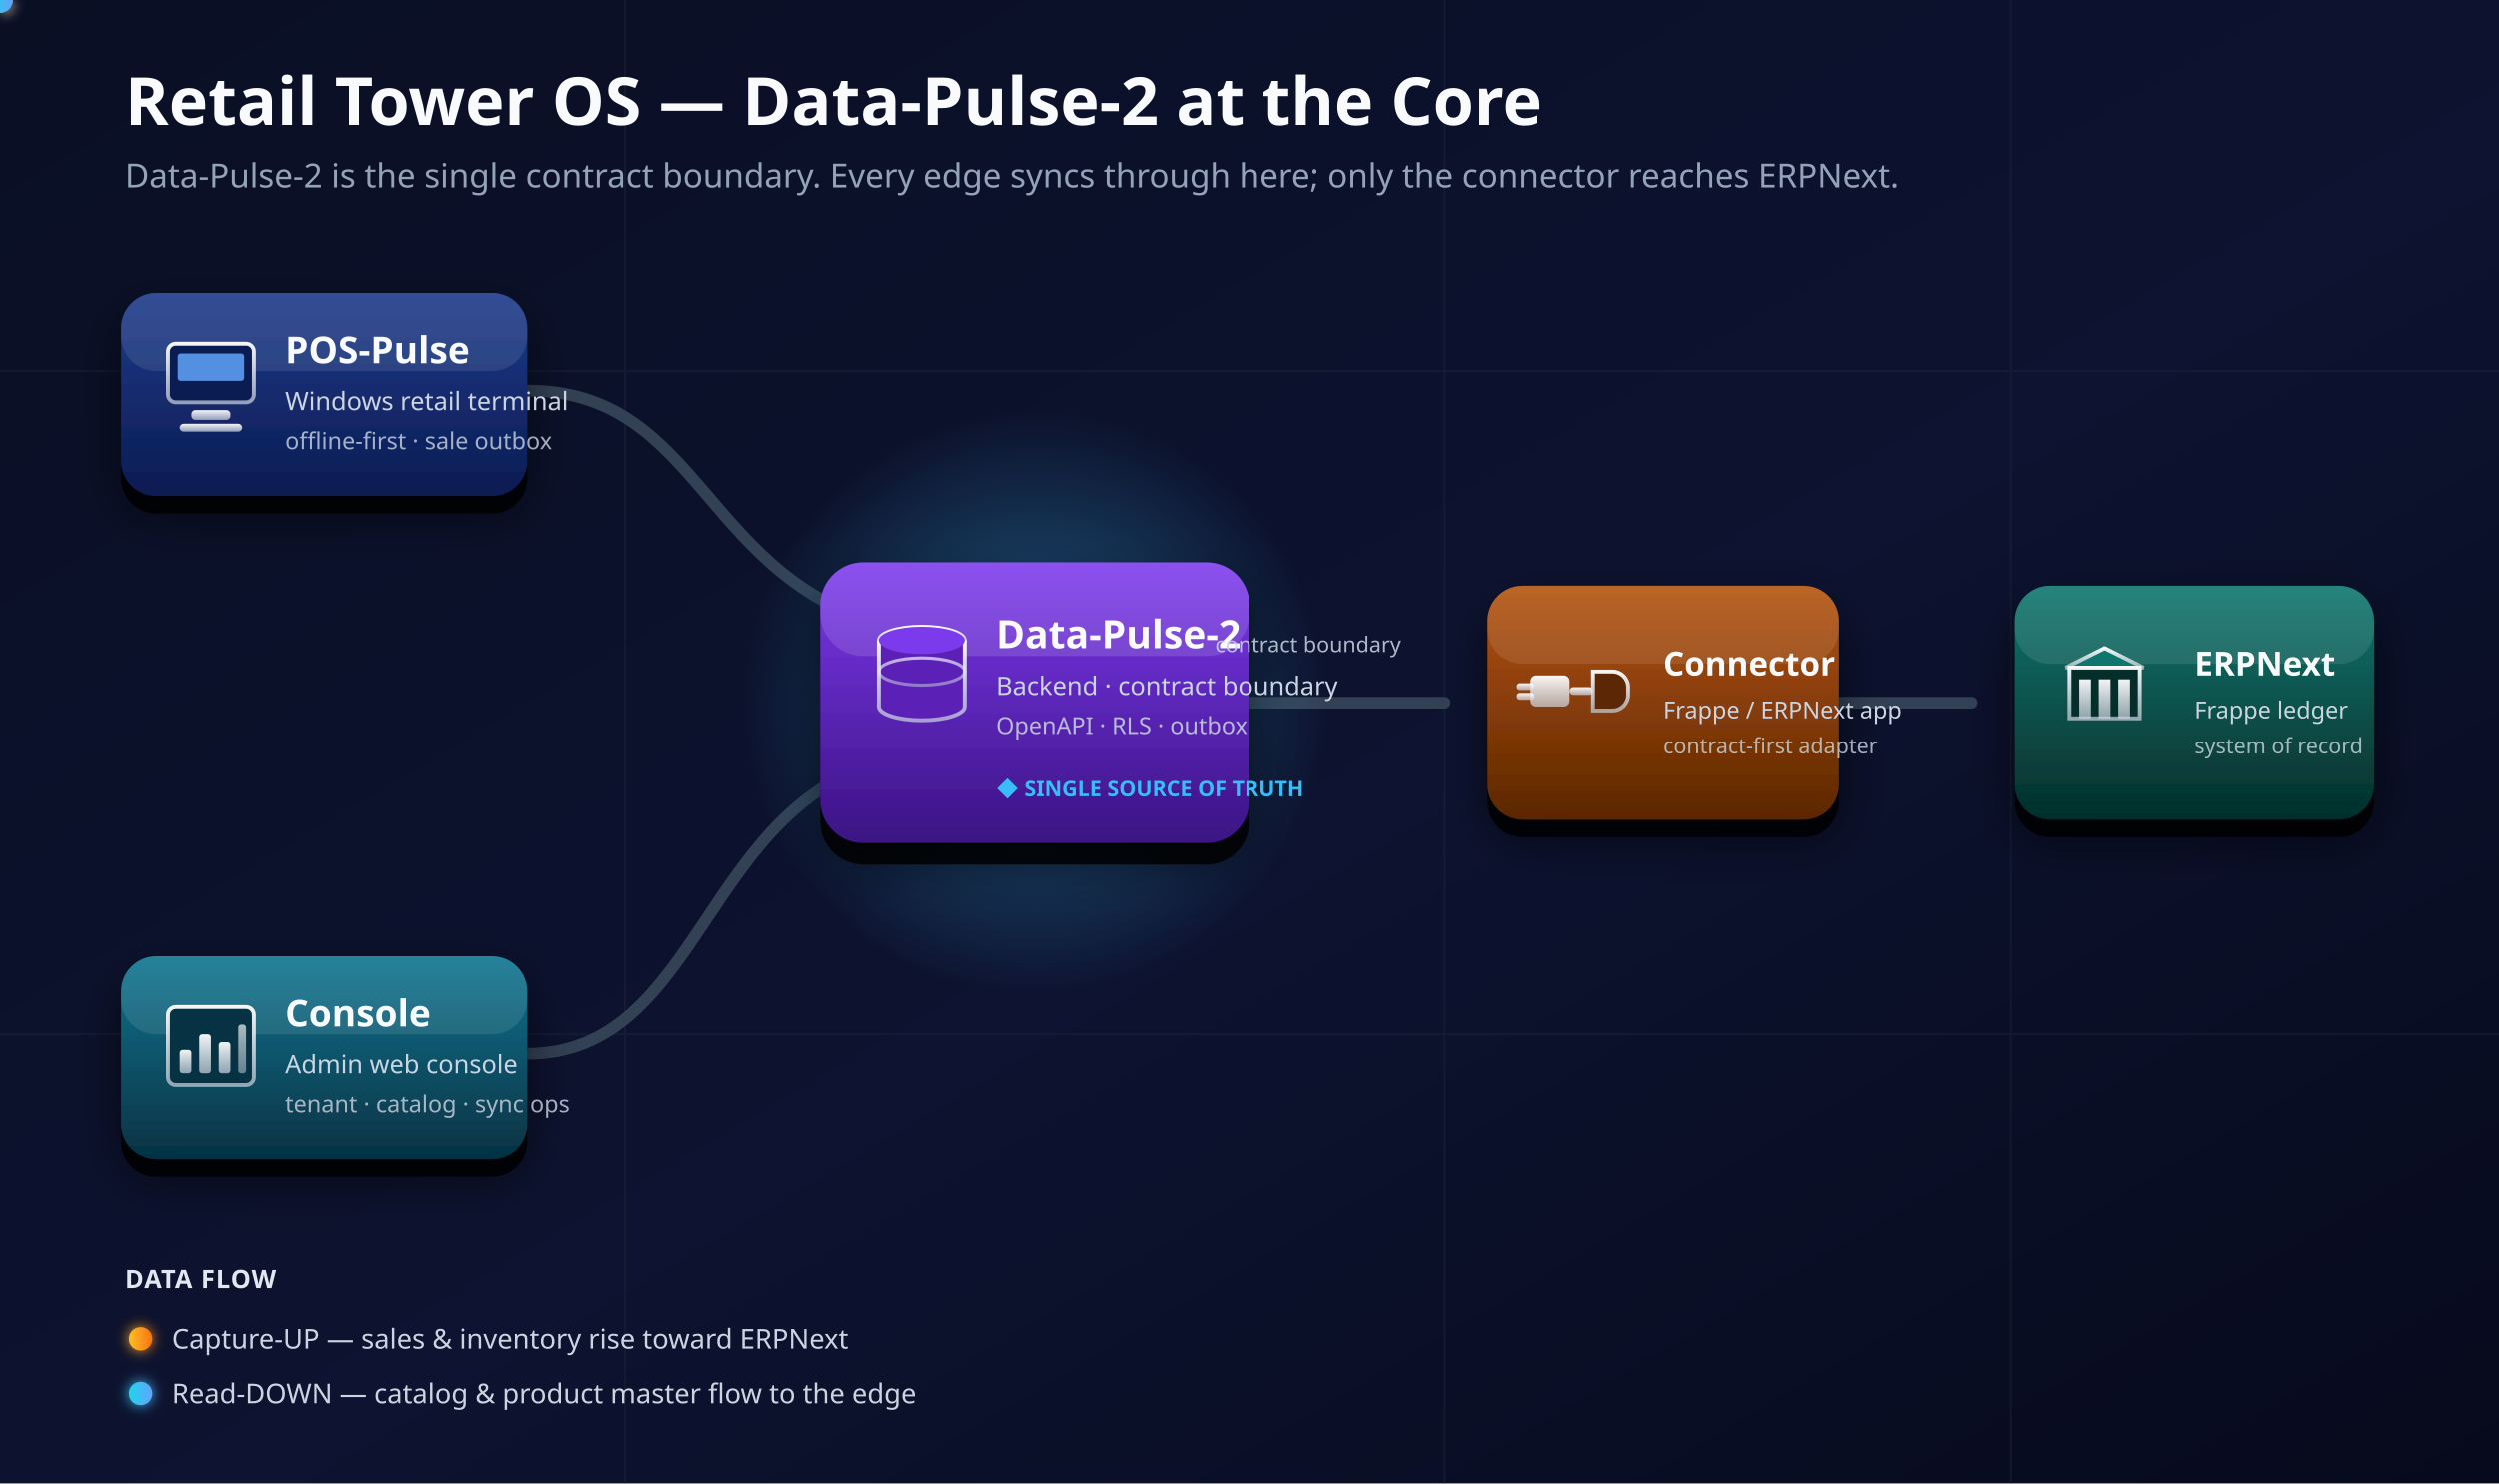
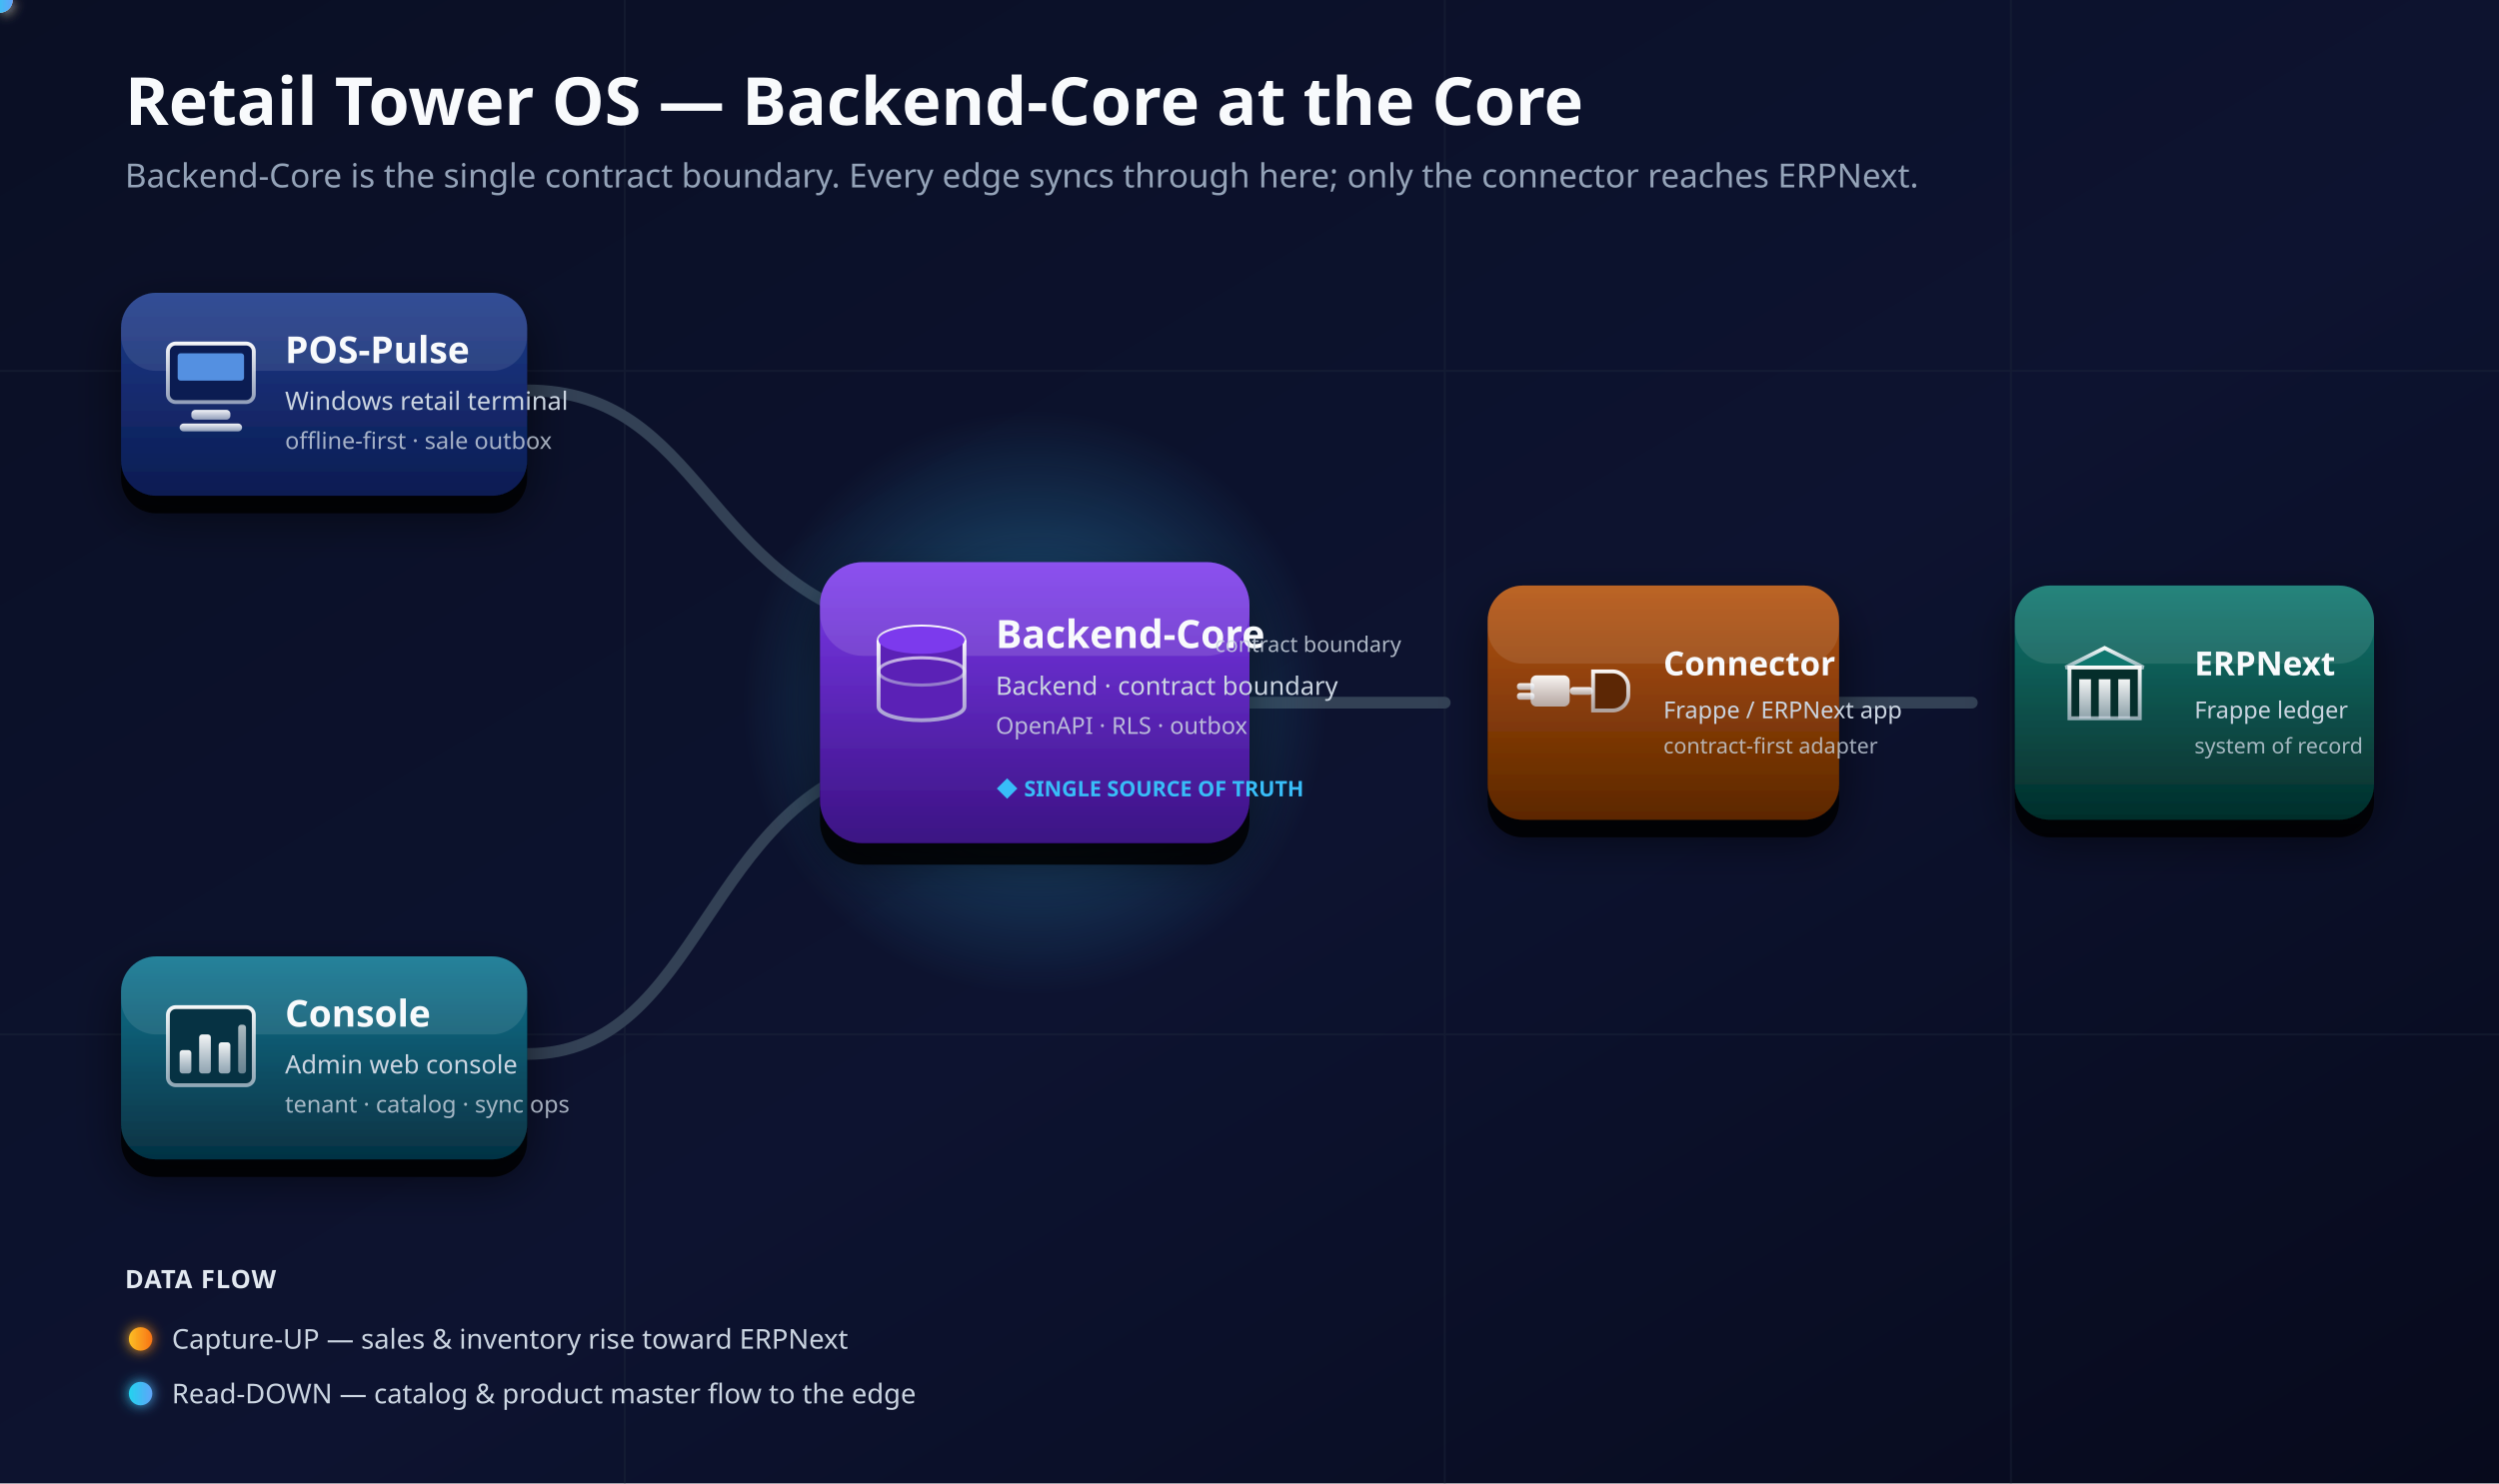
- <svg xmlns="http://www.w3.org/2000/svg" viewBox="0 0 1280 760" font-family="'Segoe UI', system-ui, -apple-system, sans-serif" role="img" aria-label="Retail Tower OS synchronization flow: POS-Pulse and Retail-Tower-Console synchronize through Data-Pulse-2, which is the contract boundary to the ERPNext Connector and ERPNext/Frappe.">
+ <svg xmlns="http://www.w3.org/2000/svg" viewBox="0 0 1280 760" font-family="'Segoe UI', system-ui, -apple-system, sans-serif" role="img" aria-label="Retail Tower OS synchronization flow: POS and Admin-Console synchronize through Backend-Core, which is the contract boundary to ERPNext-Connector and ERPNext/Frappe.">
  <defs>
    <linearGradient id="bg" x1="0" y1="0" x2="1" y2="1">
      <stop offset="0" stop-color="#0a0f24" />
      <stop offset="0.55" stop-color="#0d1330" />
      <stop offset="1" stop-color="#070a1c" />
    </linearGradient>
    <radialGradient id="hubGlow" cx="0.5" cy="0.5" r="0.5">
      <stop offset="0" stop-color="#38bdf8" stop-opacity="0.45" />
      <stop offset="1" stop-color="#38bdf8" stop-opacity="0" />
    </radialGradient>
    <linearGradient id="cardPOS" x1="0" y1="0" x2="0" y2="1">
      <stop offset="0" stop-color="#1e3a8a" />
      <stop offset="1" stop-color="#0b1c52" />
    </linearGradient>
    <linearGradient id="cardCON" x1="0" y1="0" x2="0" y2="1">
      <stop offset="0" stop-color="#0e7490" />
      <stop offset="1" stop-color="#063243" />
    </linearGradient>
    <linearGradient id="cardDP" x1="0" y1="0" x2="0" y2="1">
      <stop offset="0" stop-color="#7c3aed" />
      <stop offset="1" stop-color="#3b1283" />
    </linearGradient>
    <linearGradient id="cardCONN" x1="0" y1="0" x2="0" y2="1">
      <stop offset="0" stop-color="#b45309" />
      <stop offset="1" stop-color="#5c2705" />
    </linearGradient>
    <linearGradient id="cardERP" x1="0" y1="0" x2="0" y2="1">
      <stop offset="0" stop-color="#0f766e" />
      <stop offset="1" stop-color="#052e2b" />
    </linearGradient>
    <linearGradient id="edgeShade" x1="0" y1="0" x2="0" y2="1">
      <stop offset="0" stop-color="#000000" stop-opacity="0.55" />
      <stop offset="1" stop-color="#000000" stop-opacity="0.85" />
    </linearGradient>
    <linearGradient id="chrome" x1="0" y1="0" x2="0" y2="1">
      <stop offset="0" stop-color="#ffffff" stop-opacity="0.95" />
      <stop offset="1" stop-color="#cbd5e1" stop-opacity="0.7" />
    </linearGradient>
    <linearGradient id="flowUp" x1="0" y1="0" x2="1" y2="0">
      <stop offset="0" stop-color="#fbbf24" />
      <stop offset="1" stop-color="#f97316" />
    </linearGradient>
    <linearGradient id="flowDown" x1="0" y1="0" x2="1" y2="0">
      <stop offset="0" stop-color="#22d3ee" />
      <stop offset="1" stop-color="#60a5fa" />
    </linearGradient>
    <filter id="soft" x="-40%" y="-40%" width="180%" height="180%">
      <feDropShadow dx="0" dy="10" stdDeviation="12" flood-color="#000000" flood-opacity="0.55" />
    </filter>
    <filter id="glow" x="-80%" y="-80%" width="260%" height="260%">
      <feGaussianBlur stdDeviation="3.2" result="b" />
      <feMerge>
        <feMergeNode in="b" />
        <feMergeNode in="SourceGraphic" />
      </feMerge>
    </filter>
    <style>
      .title  { fill:#f8fafc; font-weight:700; }
      .sub    { fill:#94a3b8; font-weight:500; }
      .nodeT  { fill:#f8fafc; font-weight:700; }
      .nodeS  { fill:#cbd5e1; font-weight:500; }
      .lane   { fill:#e2e8f0; font-weight:600; }
      .pulse  { animation: pulse 3.2s ease-in-out infinite; transform-origin:center; }
      .float  { animation: float 5s ease-in-out infinite; }
      .float2 { animation: float 5s ease-in-out infinite; animation-delay:-2.5s; }
      .ring   { animation: ring 3.2s ease-out infinite; transform-origin:530px 360px; }
      @keyframes pulse { 0%,100%{opacity:.55} 50%{opacity:1} }
      @keyframes float { 0%,100%{transform:translateY(0)} 50%{transform:translateY(-6px)} }
      @keyframes ring  { 0%{transform:scale(.6);opacity:.7} 100%{transform:scale(1.5);opacity:0} }
      @media (prefers-reduced-motion: reduce){
        .pulse,.float,.float2,.ring{animation:none}
      }
    </style>
  </defs>
  <rect width="1280" height="760" fill="url(#bg)" />
  <g stroke="#1e293b" stroke-width="1" opacity="0.4">
    <path d="M0 190 H1280 M0 530 H1280" />
    <path d="M320 0 V760 M740 0 V760 M1030 0 V760" />
  </g>
-   <text x="64" y="64" class="title" font-size="34">Retail Tower OS — Data-Pulse-2 at the Core</text>
-   <text x="64" y="96" class="sub" font-size="17">Data-Pulse-2 is the single contract boundary. Every edge syncs through here; only the connector reaches ERPNext.</text>
+   <text x="64" y="64" class="title" font-size="34">Retail Tower OS — Backend-Core at the Core</text>
+   <text x="64" y="96" class="sub" font-size="17">Backend-Core is the single contract boundary. Every edge syncs through here; only the connector reaches ERPNext.</text>
  <g fill="none" stroke-linecap="round">
    <path id="pPOS" d="M270 200 C360 200 360 300 460 322" />
    <path id="pCON" d="M270 540 C360 540 360 408 460 388" />
    <path id="pSPINE1" d="M600 360 L740 360" />
    <path id="pSPINE2" d="M880 360 L1010 360" />
    <use href="#pPOS" stroke="#334155" stroke-width="6" />
    <use href="#pCON" stroke="#334155" stroke-width="6" />
    <use href="#pSPINE1" stroke="#334155" stroke-width="6" />
    <use href="#pSPINE2" stroke="#334155" stroke-width="6" />
  </g>
  <circle class="ring" cx="530" cy="360" r="70" fill="none" stroke="#38bdf8" stroke-width="2.5" />
  <circle cx="530" cy="360" r="150" fill="url(#hubGlow)" />
  <g filter="url(#glow)">
    <circle r="6" fill="url(#flowUp)">
      <animateMotion dur="3.4s" repeatCount="indefinite" rotate="auto">
        <mpath href="#pPOS" />
      </animateMotion>
    </circle>
    <circle r="6" fill="url(#flowUp)">
      <animateMotion dur="3.4s" begin="-1.7s" repeatCount="indefinite">
        <mpath href="#pCON" />
      </animateMotion>
    </circle>
    <circle r="6.5" fill="url(#flowUp)">
      <animateMotion dur="2.4s" repeatCount="indefinite">
        <mpath href="#pSPINE1" />
      </animateMotion>
    </circle>
    <circle r="6.5" fill="url(#flowUp)">
      <animateMotion dur="2.4s" begin="-1.2s" repeatCount="indefinite">
        <mpath href="#pSPINE2" />
      </animateMotion>
    </circle>
  </g>
  <g filter="url(#glow)">
    <circle r="6.5" fill="url(#flowDown)">
      <animateMotion dur="2.4s" begin="-0.6s" repeatCount="indefinite" keyPoints="1;0" keyTimes="0;1" calcMode="linear">
        <mpath href="#pSPINE2" />
      </animateMotion>
    </circle>
    <circle r="6.5" fill="url(#flowDown)">
      <animateMotion dur="2.4s" begin="-1.8s" repeatCount="indefinite" keyPoints="1;0" keyTimes="0;1" calcMode="linear">
        <mpath href="#pSPINE1" />
      </animateMotion>
    </circle>
    <circle r="6" fill="url(#flowDown)">
      <animateMotion dur="3.4s" begin="-2.4s" repeatCount="indefinite" keyPoints="1;0" keyTimes="0;1" calcMode="linear">
        <mpath href="#pPOS" />
      </animateMotion>
    </circle>
    <circle r="6" fill="url(#flowDown)">
      <animateMotion dur="3.4s" begin="-0.8s" repeatCount="indefinite" keyPoints="1;0" keyTimes="0;1" calcMode="linear">
        <mpath href="#pCON" />
      </animateMotion>
    </circle>
  </g>
  <g class="float">
    <rect x="62" y="150" width="208" height="104" rx="18" fill="url(#edgeShade)" transform="translate(0,9)" />
    <rect x="62" y="150" width="208" height="104" rx="18" fill="url(#cardPOS)" filter="url(#soft)" />
    <rect x="62" y="150" width="208" height="40" rx="18" fill="#ffffff" opacity="0.10" />
    <g transform="translate(86,176)" fill="url(#chrome)">
      <rect x="0" y="0" width="44" height="30" rx="4" fill="#0b1c52" stroke="url(#chrome)" stroke-width="2" />
      <rect x="5" y="5" width="34" height="14" rx="1.5" fill="#60a5fa" opacity="0.85" />
      <rect x="12" y="34" width="20" height="5" rx="2" />
      <rect x="6" y="41" width="32" height="4" rx="2" />
    </g>
    <text x="146" y="186" class="nodeT" font-size="19">POS-Pulse</text>
    <text x="146" y="210" class="nodeS" font-size="13">Windows retail terminal</text>
    <text x="146" y="230" class="nodeS" font-size="12" opacity="0.8">offline-first · sale outbox</text>
  </g>
  <g class="float2">
    <rect x="62" y="490" width="208" height="104" rx="18" fill="url(#edgeShade)" transform="translate(0,9)" />
    <rect x="62" y="490" width="208" height="104" rx="18" fill="url(#cardCON)" filter="url(#soft)" />
    <rect x="62" y="490" width="208" height="40" rx="18" fill="#ffffff" opacity="0.10" />
    <g transform="translate(86,516)" fill="url(#chrome)">
      <rect x="0" y="0" width="44" height="40" rx="4" fill="#063243" stroke="url(#chrome)" stroke-width="2" />
      <rect x="6" y="22" width="6" height="12" rx="1.5" />
      <rect x="16" y="14" width="6" height="20" rx="1.5" />
      <rect x="26" y="18" width="6" height="16" rx="1.5" />
      <rect x="36" y="9" width="4" height="25" rx="1.5" opacity="0.7" />
    </g>
    <text x="146" y="526" class="nodeT" font-size="19">Console</text>
    <text x="146" y="550" class="nodeS" font-size="13">Admin web console</text>
    <text x="146" y="570" class="nodeS" font-size="12" opacity="0.8">tenant · catalog · sync ops</text>
  </g>
  <g class="pulse" opacity="1">
    <rect x="420" y="288" width="220" height="144" rx="22" fill="url(#edgeShade)" transform="translate(0,11)" />
    <rect x="420" y="288" width="220" height="144" rx="22" fill="url(#cardDP)" filter="url(#soft)" />
    <rect x="420" y="288" width="220" height="48" rx="22" fill="#ffffff" opacity="0.12" />
    <g transform="translate(450,322)" fill="url(#chrome)">
      <ellipse cx="22" cy="6" rx="22" ry="7" fill="#3b1283" stroke="url(#chrome)" stroke-width="2" />
      <path d="M0 6 V40 a22 7 0 0 0 44 0 V6" fill="#5b21b6" stroke="url(#chrome)" stroke-width="2" />
      <ellipse cx="22" cy="22" rx="22" ry="7" fill="none" stroke="url(#chrome)" stroke-width="1.6" opacity="0.7" />
      <ellipse cx="22" cy="6" rx="22" ry="7" fill="#7c3aed" />
    </g>
-     <text x="510" y="332" class="nodeT" font-size="20">Data-Pulse-2</text>
+     <text x="510" y="332" class="nodeT" font-size="20">Backend-Core</text>
    <text x="510" y="356" class="nodeS" font-size="13">Backend · contract boundary</text>
    <text x="510" y="376" class="nodeS" font-size="12" opacity="0.85">OpenAPI · RLS · outbox</text>
    <text x="510" y="408" font-size="11" fill="#38bdf8" font-weight="700">◆ SINGLE SOURCE OF TRUTH</text>
  </g>
  <g class="float">
    <rect x="762" y="300" width="180" height="120" rx="18" fill="url(#edgeShade)" transform="translate(0,9)" />
    <rect x="762" y="300" width="180" height="120" rx="18" fill="url(#cardCONN)" filter="url(#soft)" />
    <rect x="762" y="300" width="180" height="40" rx="18" fill="#ffffff" opacity="0.10" />
    <g transform="translate(784,332)" fill="url(#chrome)">
      <rect x="0" y="14" width="20" height="16" rx="3" />
      <rect x="-7" y="18" width="9" height="3.5" rx="1.5" />
      <rect x="-7" y="23" width="9" height="3.5" rx="1.5" />
      <rect x="20" y="20" width="12" height="4" rx="2" />
      <path d="M32 12 h10 a8 8 0 0 1 8 8 v4 a8 8 0 0 1 -8 8 h-10 z" fill="#5c2705" stroke="url(#chrome)" stroke-width="2" />
    </g>
    <text x="852" y="346" class="nodeT" font-size="17">Connector</text>
    <text x="852" y="368" class="nodeS" font-size="12">Frappe / ERPNext app</text>
    <text x="852" y="386" class="nodeS" font-size="11" opacity="0.8">contract-first adapter</text>
  </g>
  <g class="float2">
    <rect x="1032" y="300" width="184" height="120" rx="18" fill="url(#edgeShade)" transform="translate(0,9)" />
    <rect x="1032" y="300" width="184" height="120" rx="18" fill="url(#cardERP)" filter="url(#soft)" />
    <rect x="1032" y="300" width="184" height="40" rx="18" fill="#ffffff" opacity="0.10" />
    <g transform="translate(1056,330)" fill="url(#chrome)">
      <path d="M2 12 L22 2 L42 12 Z" fill="#0f766e" stroke="url(#chrome)" stroke-width="2" />
      <rect x="4" y="12" width="36" height="26" fill="#052e2b" stroke="url(#chrome)" stroke-width="2" />
      <rect x="9" y="18" width="6" height="20" />
      <rect x="19" y="18" width="6" height="20" />
      <rect x="29" y="18" width="6" height="20" />
    </g>
    <text x="1124" y="346" class="nodeT" font-size="17">ERPNext</text>
    <text x="1124" y="368" class="nodeS" font-size="12">Frappe ledger</text>
    <text x="1124" y="386" class="nodeS" font-size="11" opacity="0.8">system of record</text>
  </g>
  <g transform="translate(64,672)">
    <text x="0" y="-12" class="lane" font-size="13" letter-spacing="0.5">DATA FLOW</text>
    <circle cx="8" cy="14" r="6" fill="url(#flowUp)" filter="url(#glow)" />
    <text x="24" y="19" class="nodeS" font-size="14">Capture-UP — sales &amp; inventory rise toward ERPNext</text>
    <circle cx="8" cy="42" r="6" fill="url(#flowDown)" filter="url(#glow)" />
    <text x="24" y="47" class="nodeS" font-size="14">Read-DOWN — catalog &amp; product master flow to the edge</text>
  </g>
  <text x="670" y="334" class="nodeS" font-size="11" text-anchor="middle" opacity="0.85">contract boundary</text>
</svg>
